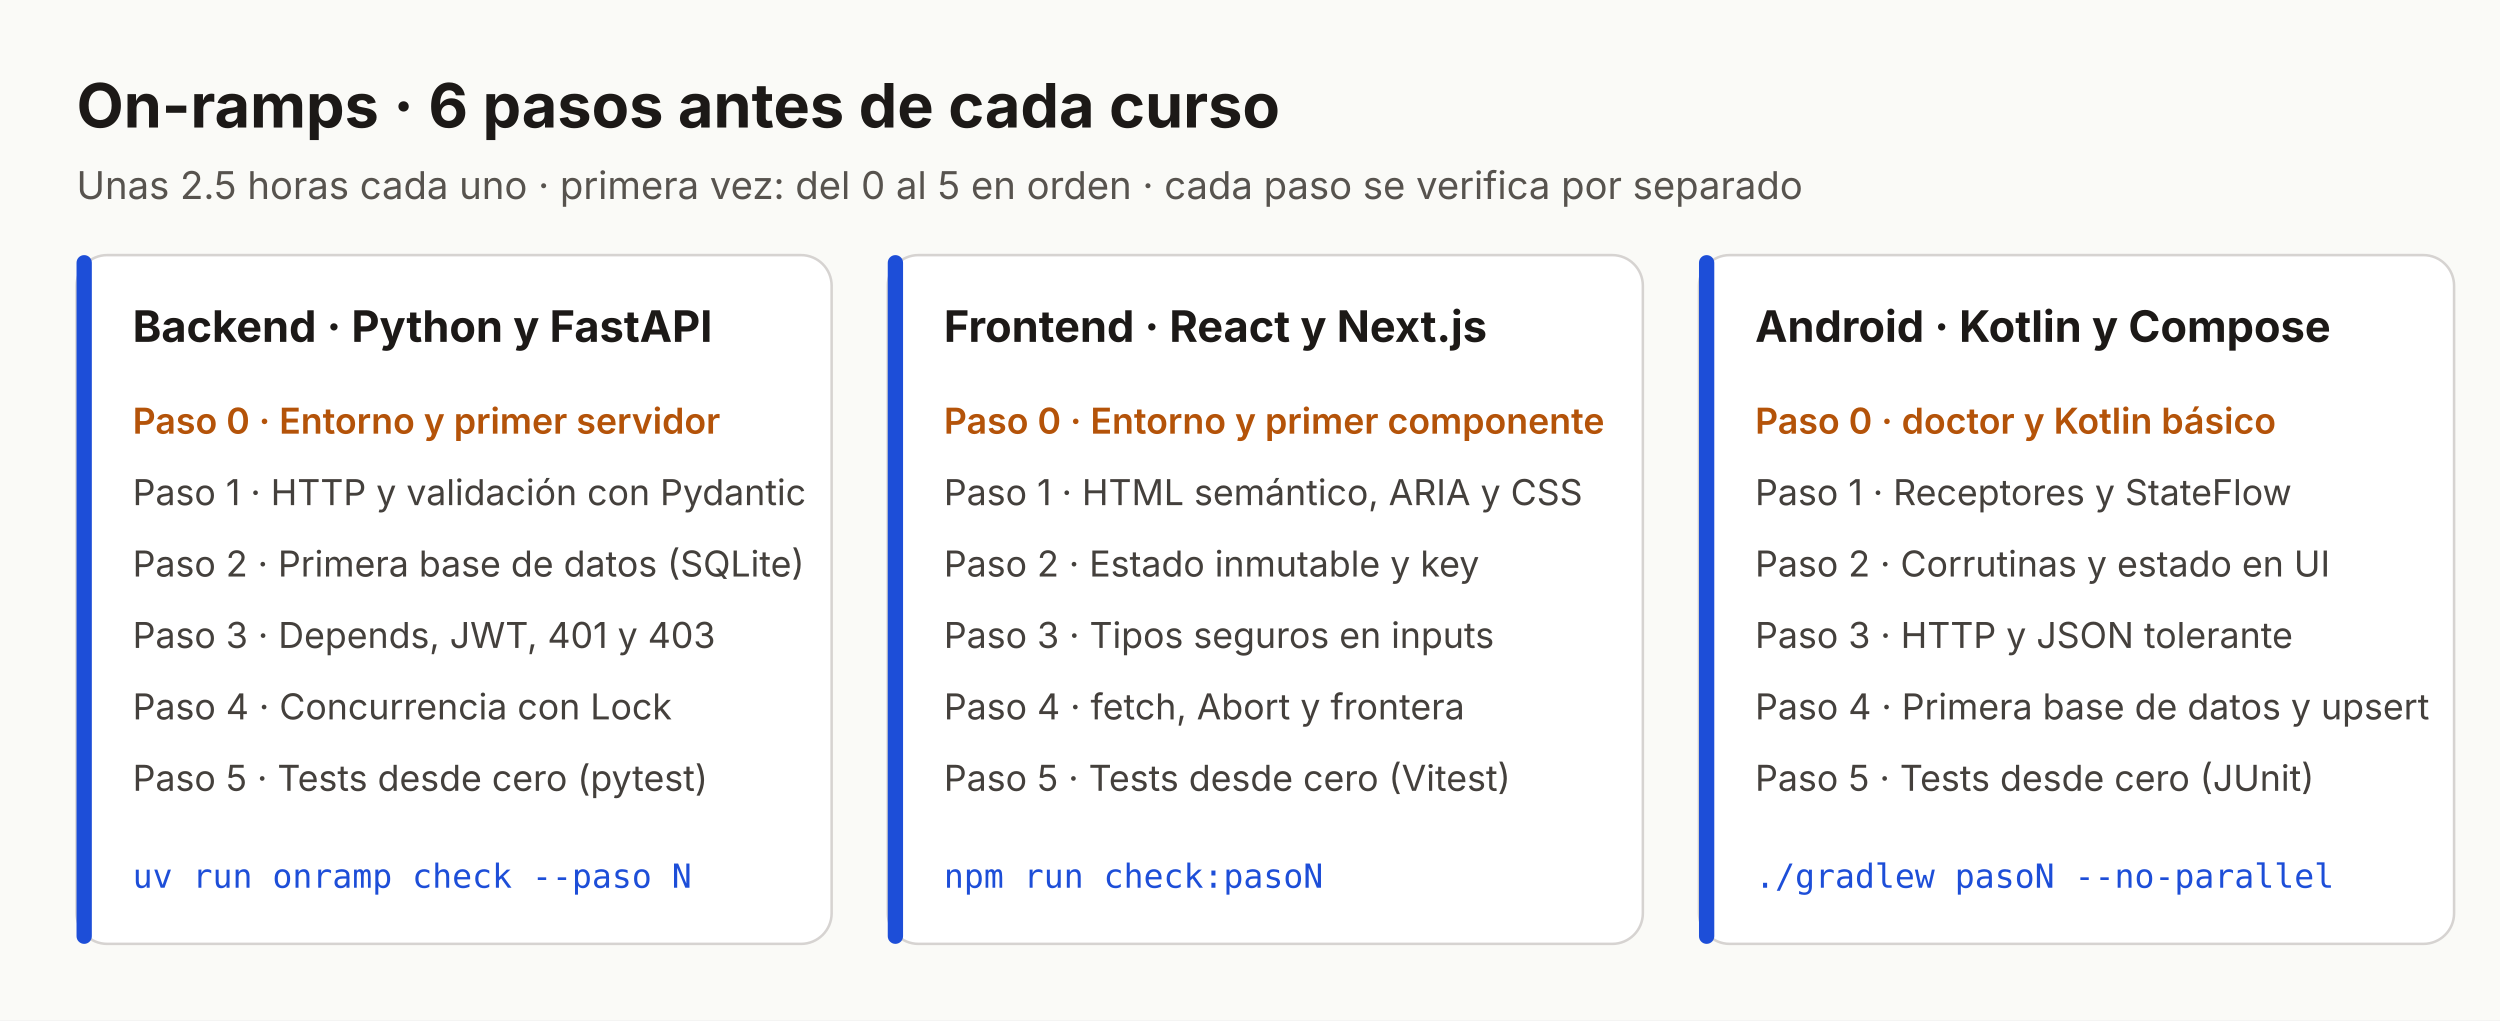
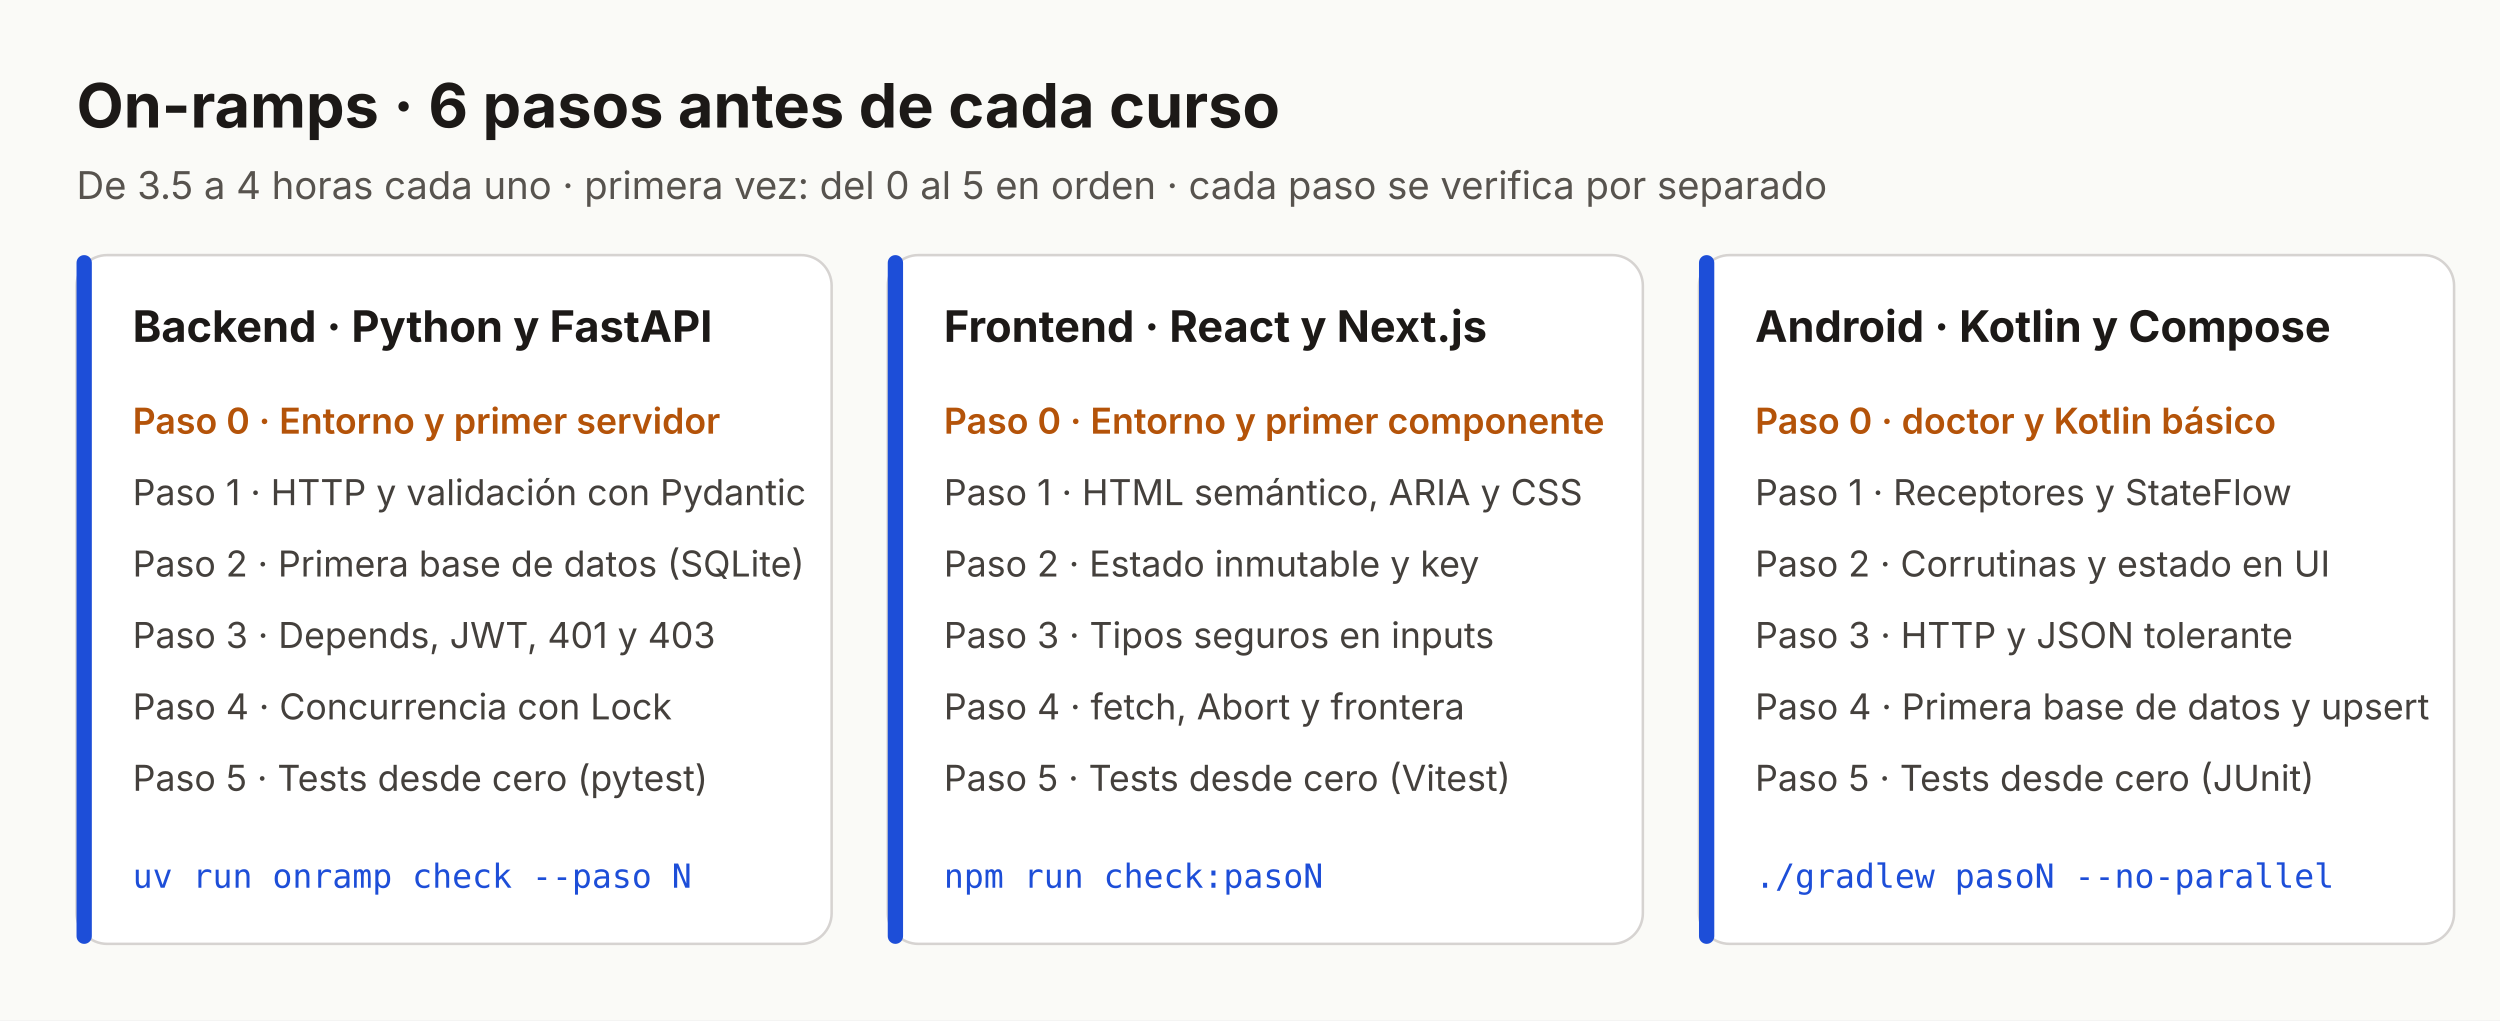
<svg xmlns="http://www.w3.org/2000/svg" viewBox="0 0 980 400" role="img" aria-labelledby="t d">
  <rect width="980" height="400" fill="#fafaf7" />
  <g font-family="Inter, Helvetica, Arial, sans-serif">
    <text x="30" y="50" font-size="24" font-weight="700" fill="#1c1917">On-ramps · 6 pasos antes de cada curso</text>
-     <text x="30" y="78" font-size="15" fill="#57534e">Unas 2.5 horas cada uno · primera vez: del 0 al 5 en orden · cada paso se verifica por separado</text>
+     <text x="30" y="78" font-size="15" fill="#57534e">De 3.5 a 4 horas cada uno · primera vez: del 0 al 5 en orden · cada paso se verifica por separado</text>
    <rect x="30" y="100" width="296" height="270" rx="12" fill="#ffffff" stroke="#d6d3d1" />
    <rect x="30" y="100" width="6" height="270" rx="3" fill="#1d4ed8" />
    <text x="52" y="134" font-size="17" font-weight="700" fill="#1c1917">Backend · Python y FastAPI</text>
    <text x="52" y="170" font-size="14" fill="#b45309" font-weight="600">Paso 0 · Entorno y primer servidor</text>
    <text x="52" y="198" font-size="14" fill="#44403c">Paso 1 · HTTP y validación con Pydantic</text>
    <text x="52" y="226" font-size="14" fill="#44403c">Paso 2 · Primera base de datos (SQLite)</text>
    <text x="52" y="254" font-size="14" fill="#44403c">Paso 3 · Depends, JWT, 401 y 403</text>
    <text x="52" y="282" font-size="14" fill="#44403c">Paso 4 · Concurrencia con Lock</text>
    <text x="52" y="310" font-size="14" fill="#44403c">Paso 5 · Tests desde cero (pytest)</text>
    <text x="52" y="348" font-size="13" font-family="Menlo, monospace" fill="#1d4ed8">uv run onramp check --paso N</text>
    <rect x="348" y="100" width="296" height="270" rx="12" fill="#ffffff" stroke="#d6d3d1" />
    <rect x="348" y="100" width="6" height="270" rx="3" fill="#1d4ed8" />
    <text x="370" y="134" font-size="17" font-weight="700" fill="#1c1917">Frontend · React y Next.js</text>
    <text x="370" y="170" font-size="14" fill="#b45309" font-weight="600">Paso 0 · Entorno y primer componente</text>
    <text x="370" y="198" font-size="14" fill="#44403c">Paso 1 · HTML semántico, ARIA y CSS</text>
    <text x="370" y="226" font-size="14" fill="#44403c">Paso 2 · Estado inmutable y key</text>
    <text x="370" y="254" font-size="14" fill="#44403c">Paso 3 · Tipos seguros en inputs</text>
    <text x="370" y="282" font-size="14" fill="#44403c">Paso 4 · fetch, Abort y frontera</text>
    <text x="370" y="310" font-size="14" fill="#44403c">Paso 5 · Tests desde cero (Vitest)</text>
    <text x="370" y="348" font-size="13" font-family="Menlo, monospace" fill="#1d4ed8">npm run check:pasoN</text>
    <rect x="666" y="100" width="296" height="270" rx="12" fill="#ffffff" stroke="#d6d3d1" />
    <rect x="666" y="100" width="6" height="270" rx="3" fill="#1d4ed8" />
    <text x="688" y="134" font-size="17" font-weight="700" fill="#1c1917">Android · Kotlin y Compose</text>
    <text x="688" y="170" font-size="14" fill="#b45309" font-weight="600">Paso 0 · doctor y Kotlin básico</text>
    <text x="688" y="198" font-size="14" fill="#44403c">Paso 1 · Receptores y StateFlow</text>
    <text x="688" y="226" font-size="14" fill="#44403c">Paso 2 · Corrutinas y estado en UI</text>
    <text x="688" y="254" font-size="14" fill="#44403c">Paso 3 · HTTP y JSON tolerante</text>
    <text x="688" y="282" font-size="14" fill="#44403c">Paso 4 · Primera base de datos y upsert</text>
    <text x="688" y="310" font-size="14" fill="#44403c">Paso 5 · Tests desde cero (JUnit)</text>
    <text x="688" y="348" font-size="13" font-family="Menlo, monospace" fill="#1d4ed8">./gradlew pasoN --no-parallel</text>
  </g>
</svg>
